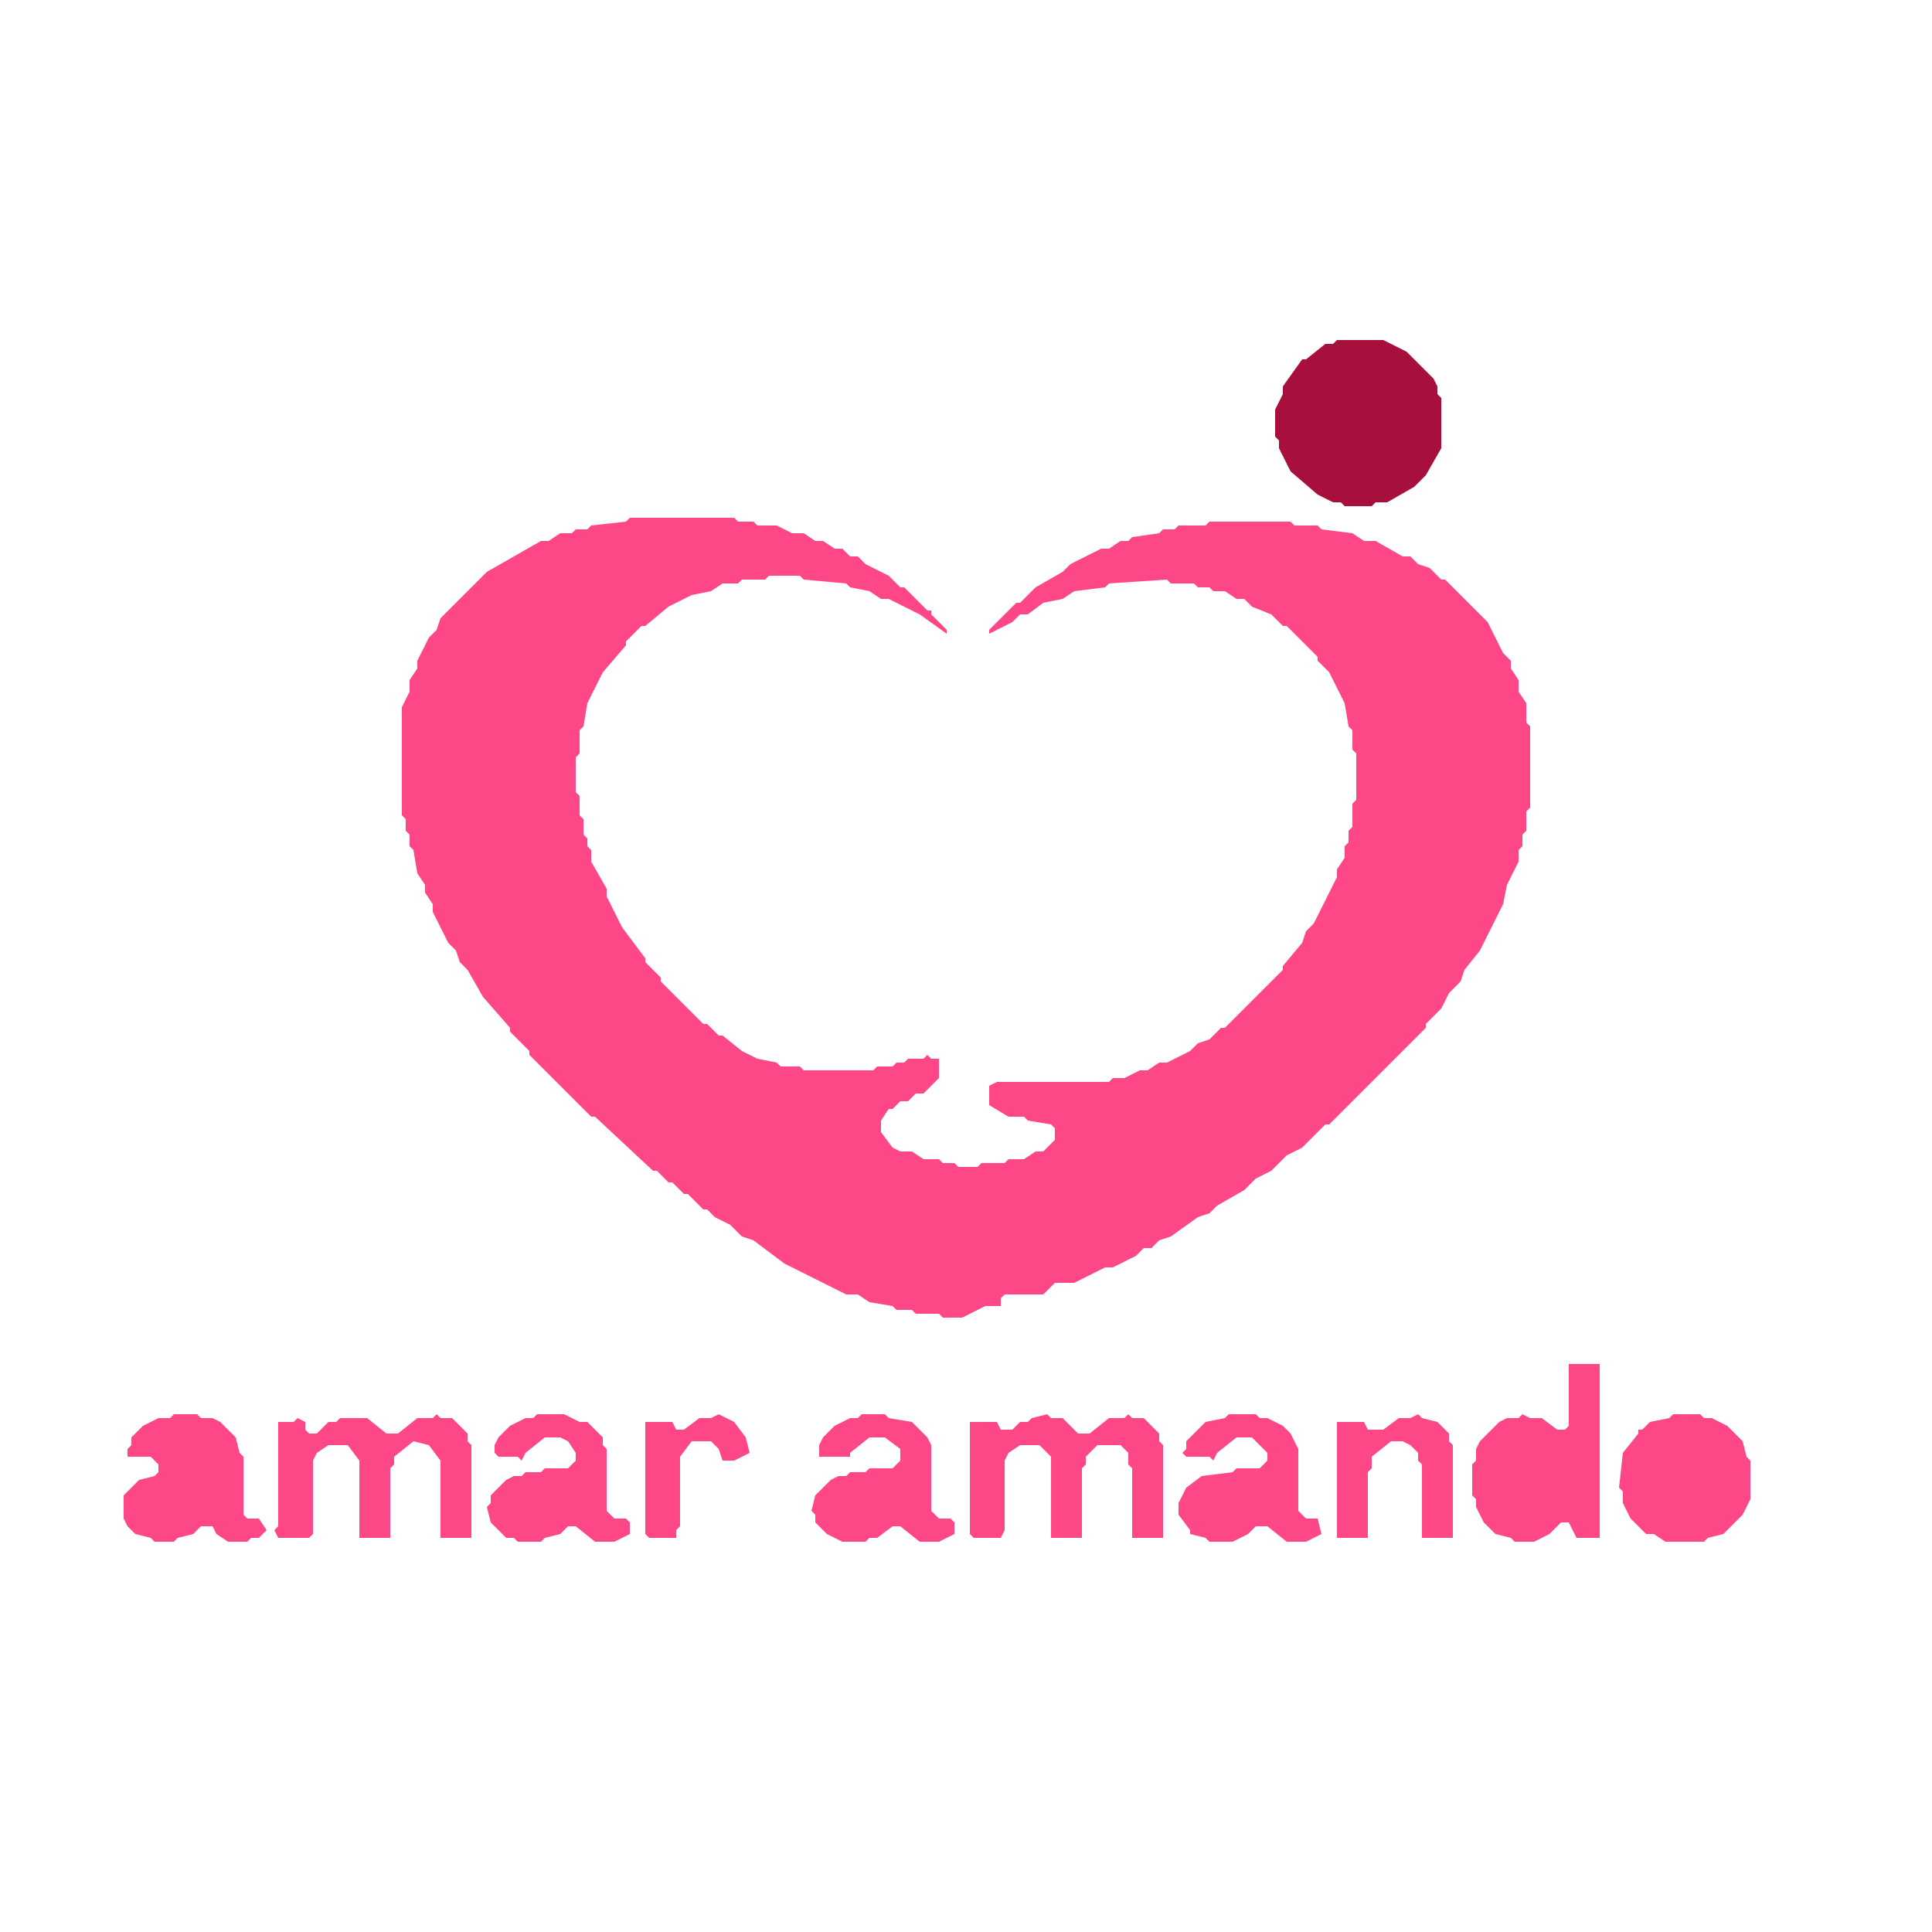
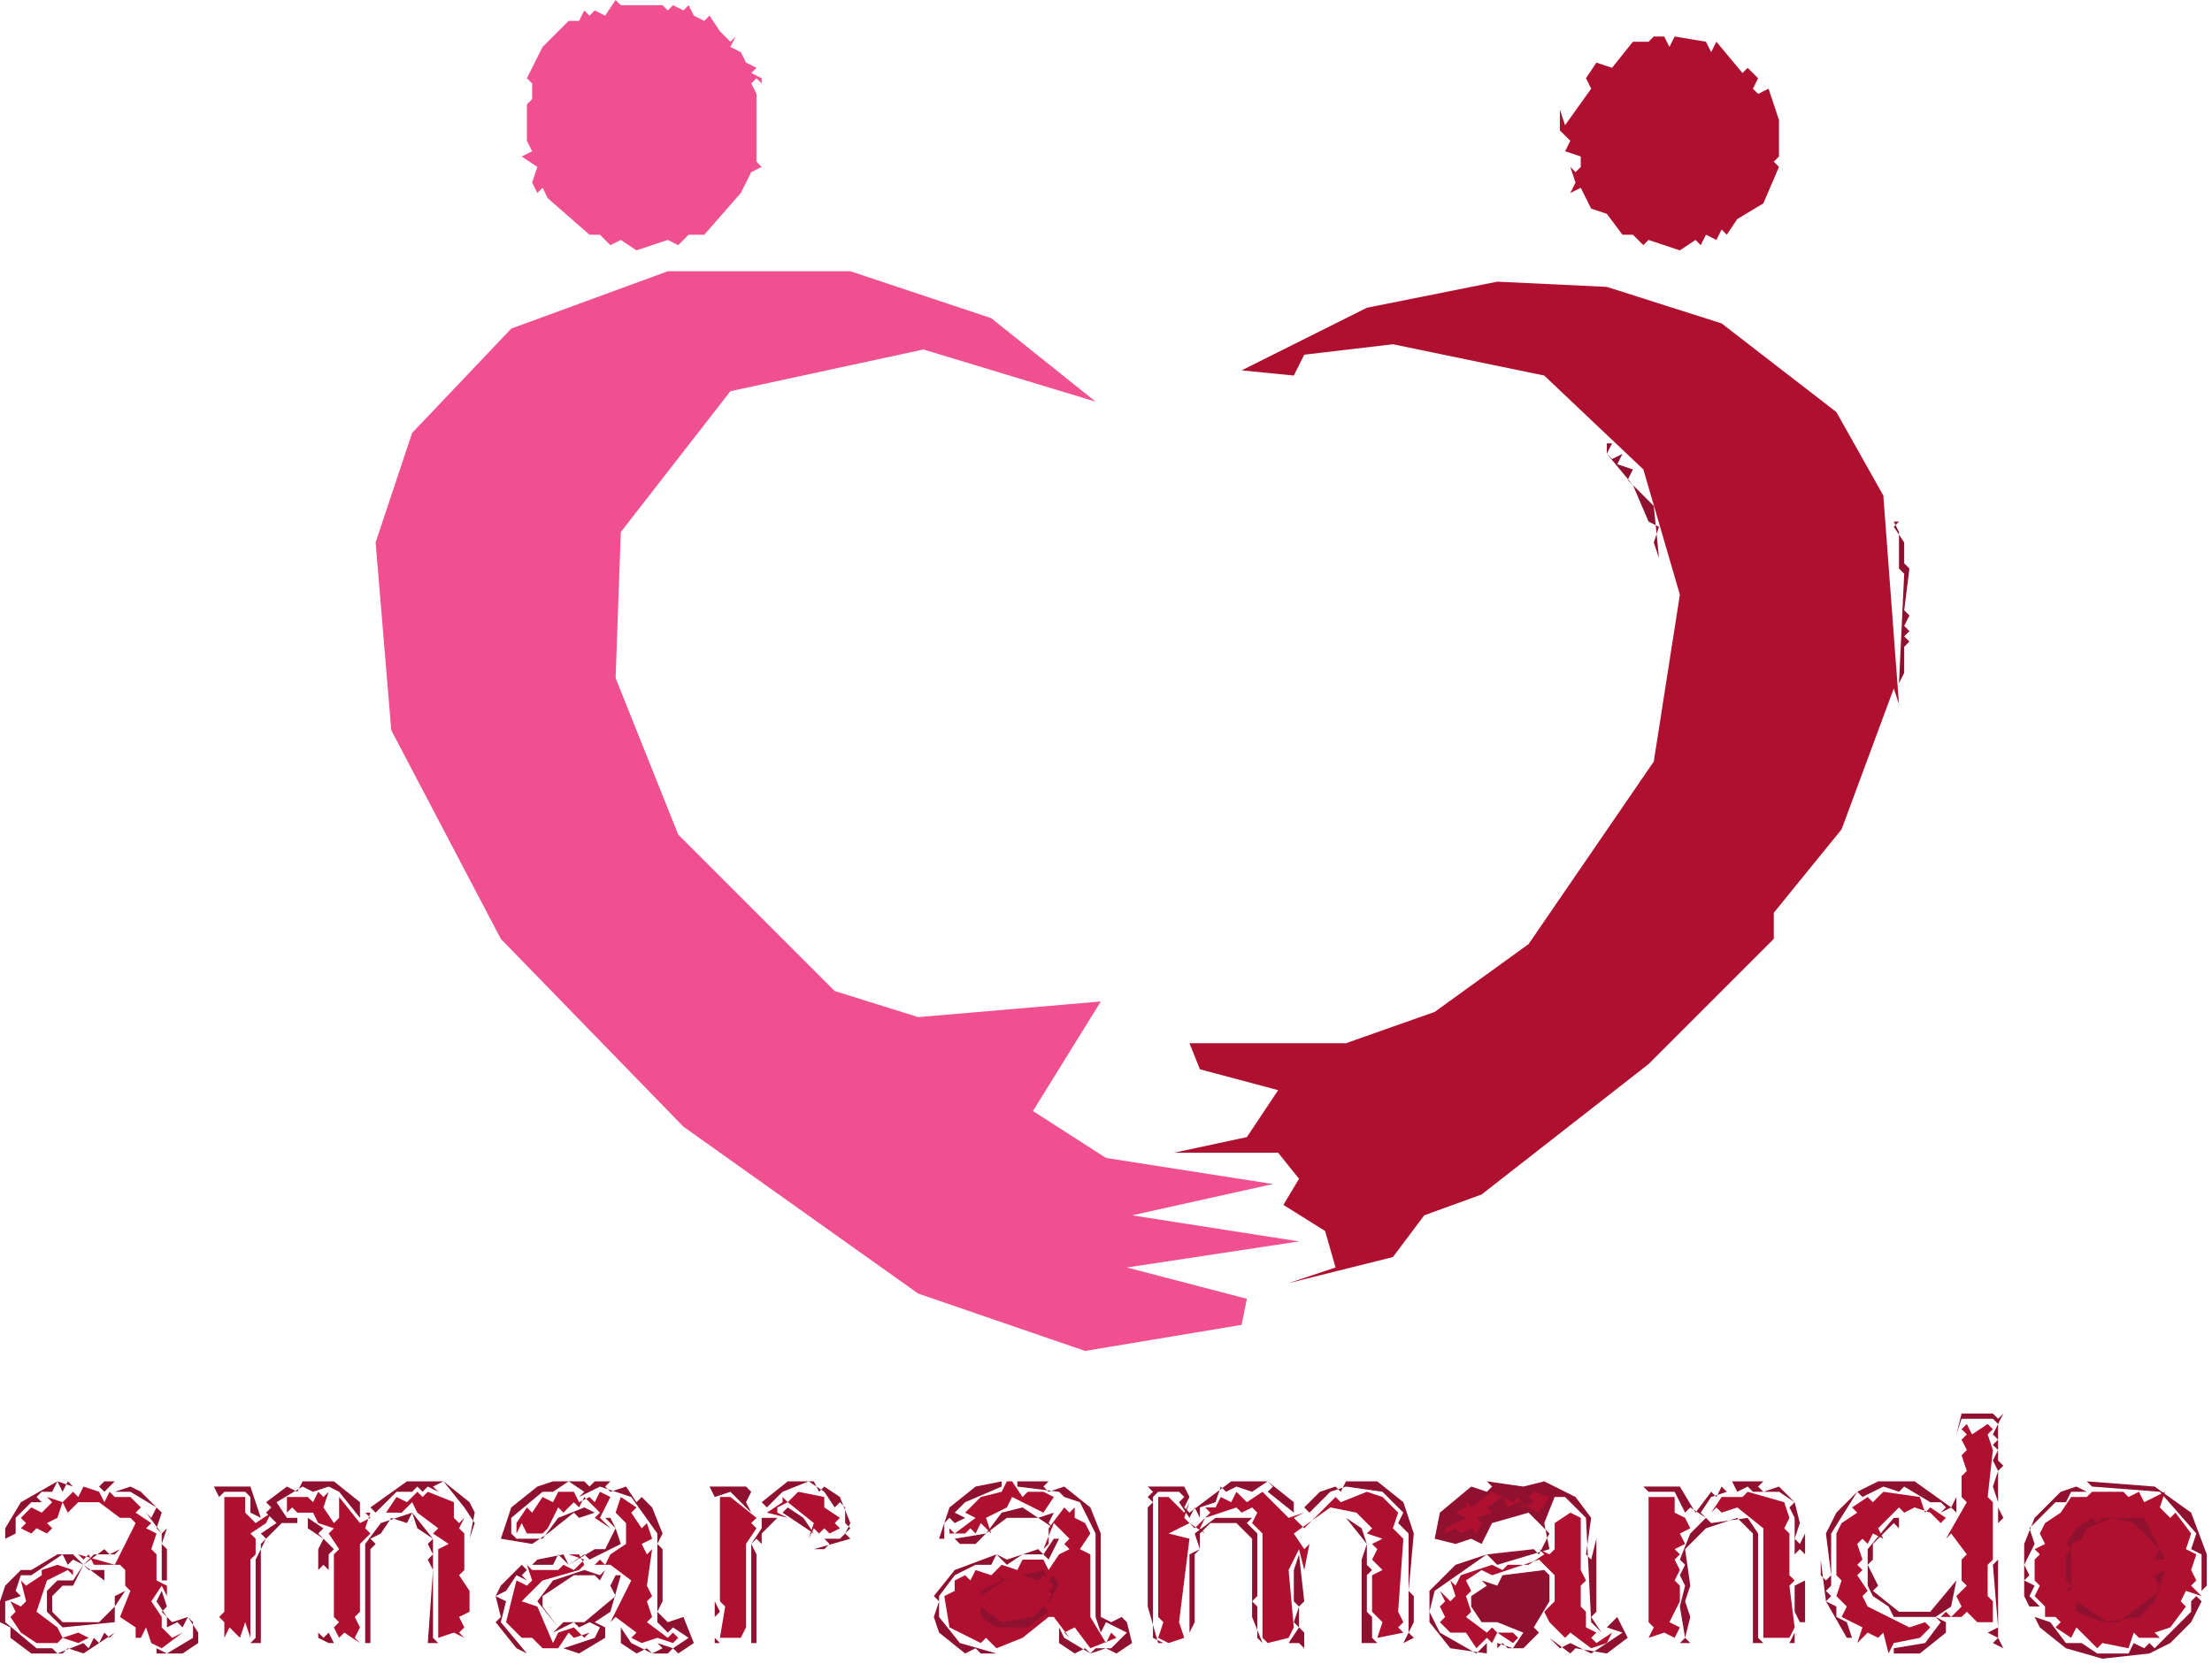
- <svg xmlns="http://www.w3.org/2000/svg" baseProfile="full" height="500" version="1.1" viewBox="0 0 500 500" width="500">
-   <defs />
-   <path d="M 427,368 L 425,370 L 424,370 L 424,371 L 420,376 L 419,385 L 420,386 L 420,389 L 422,393 L 426,397 L 428,397 L 431,399 L 441,399 L 442,398 L 446,397 L 451,392 L 453,388 L 453,378 L 452,377 L 451,373 L 447,369 L 443,367 L 441,367 L 440,366 L 433,366 L 432,367 Z" fill="#fd4786" />
-   <path d="M 372,368 L 368,367 L 367,366 L 365,367 L 362,367 L 358,370 L 354,370 L 353,368 L 346,368 L 346,398 L 354,398 L 354,381 L 355,380 L 355,377 L 360,373 L 363,373 L 365,374 L 367,376 L 367,378 L 368,379 L 368,398 L 376,398 L 376,374 L 375,373 L 375,371 Z" fill="#fd4786" />
-   <path d="M 307,373 L 307,375 L 306,376 L 307,377 L 313,377 L 314,378 L 315,376 L 320,372 L 324,372 L 328,376 L 328,378 L 326,380 L 320,380 L 319,381 L 311,382 L 307,385 L 305,389 L 305,392 L 308,396 L 308,397 L 312,398 L 313,399 L 319,399 L 323,397 L 325,395 L 328,395 L 333,399 L 338,399 L 342,397 L 341,393 L 338,393 L 336,391 L 336,375 L 334,371 L 332,369 L 328,367 L 326,367 L 325,366 L 318,366 L 317,367 L 312,368 Z" fill="#fd4786" />
-   <path d="M 251,368 L 251,397 L 252,398 L 259,398 L 260,396 L 260,378 L 261,376 L 264,374 L 269,374 L 272,377 L 272,398 L 280,398 L 280,380 L 281,379 L 281,377 L 284,374 L 290,374 L 292,376 L 292,379 L 293,380 L 293,398 L 301,398 L 301,374 L 300,373 L 300,371 L 296,367 L 293,367 L 292,366 L 291,367 L 287,367 L 282,371 L 279,371 L 275,367 L 272,367 L 271,366 L 267,367 L 266,368 L 264,368 L 262,370 L 259,370 L 258,368 Z" fill="#fd4786" />
-   <path d="M 213,372 L 212,374 L 212,377 L 220,377 L 220,376 L 225,372 L 229,372 L 233,375 L 233,378 L 231,380 L 225,380 L 224,381 L 220,381 L 219,382 L 217,382 L 215,383 L 211,387 L 210,391 L 211,392 L 211,394 L 214,397 L 218,399 L 224,399 L 225,398 L 227,398 L 231,395 L 233,395 L 238,399 L 243,399 L 247,397 L 247,394 L 246,393 L 243,393 L 241,391 L 241,374 L 240,372 L 236,368 L 230,367 L 229,366 L 223,366 L 222,367 L 220,367 L 216,369 Z" fill="#fd4786" />
-   <path d="M 190,368 L 186,366 L 184,367 L 181,367 L 177,370 L 175,370 L 174,368 L 167,368 L 167,397 L 168,398 L 175,398 L 175,396 L 176,395 L 176,377 L 179,373 L 184,373 L 186,375 L 187,378 L 190,378 L 194,376 L 193,372 Z" fill="#fd4786" />
-   <path d="M 129,372 L 128,374 L 128,376 L 129,377 L 134,377 L 135,378 L 136,376 L 141,372 L 145,372 L 147,373 L 149,376 L 149,378 L 147,380 L 141,380 L 140,381 L 136,381 L 135,382 L 133,382 L 131,383 L 127,387 L 127,389 L 126,390 L 127,394 L 131,398 L 133,398 L 134,399 L 140,399 L 141,398 L 145,397 L 147,395 L 149,395 L 154,399 L 159,399 L 163,397 L 163,394 L 162,393 L 159,393 L 157,391 L 157,375 L 156,374 L 156,372 L 152,368 L 150,368 L 146,366 L 139,366 L 138,367 L 136,367 L 132,369 Z" fill="#fd4786" />
-   <path d="M 33,375 L 33,377 L 39,377 L 41,379 L 41,381 L 40,382 L 36,383 L 32,387 L 32,393 L 33,395 L 35,397 L 39,398 L 40,399 L 45,399 L 46,398 L 50,397 L 52,395 L 55,395 L 56,397 L 59,399 L 64,399 L 65,398 L 67,398 L 69,396 L 71,396 L 72,398 L 80,398 L 81,397 L 81,378 L 82,376 L 85,374 L 90,374 L 93,378 L 93,398 L 101,398 L 101,380 L 102,379 L 102,377 L 107,373 L 111,374 L 114,378 L 114,398 L 122,398 L 122,374 L 121,373 L 121,371 L 117,367 L 114,367 L 113,366 L 112,367 L 108,367 L 103,371 L 100,371 L 95,367 L 88,367 L 87,368 L 85,368 L 82,371 L 80,371 L 79,370 L 79,368 L 77,367 L 76,368 L 72,368 L 72,395 L 71,396 L 69,396 L 67,393 L 64,393 L 63,392 L 63,377 L 62,376 L 61,372 L 57,368 L 55,367 L 52,367 L 51,366 L 45,366 L 44,367 L 41,367 L 37,369 L 34,372 L 34,374 Z" fill="#fd4786" />
-   <path d="M 414,353 L 406,353 L 406,369 L 405,370 L 403,370 L 399,367 L 396,367 L 394,366 L 393,367 L 390,367 L 388,368 L 383,373 L 382,375 L 382,378 L 381,379 L 381,387 L 382,388 L 382,390 L 384,394 L 387,397 L 391,398 L 392,399 L 397,399 L 401,397 L 404,394 L 406,394 L 408,398 L 414,398 Z" fill="#fd4786" />
-   <path d="M 104,183 L 104,211 L 105,212 L 105,215 L 106,216 L 106,219 L 107,220 L 108,226 L 110,229 L 110,231 L 112,234 L 112,236 L 116,244 L 118,246 L 119,249 L 121,251 L 125,258 L 132,266 L 132,267 L 137,272 L 137,273 L 153,289 L 154,289 L 169,303 L 170,303 L 173,306 L 174,306 L 177,309 L 178,309 L 182,313 L 183,313 L 185,315 L 189,317 L 192,320 L 195,321 L 203,327 L 219,335 L 222,335 L 225,337 L 231,338 L 232,339 L 236,339 L 237,340 L 243,340 L 244,341 L 249,341 L 255,338 L 259,338 L 259,336 L 260,335 L 270,335 L 273,332 L 278,332 L 286,328 L 288,328 L 294,325 L 296,323 L 298,323 L 300,321 L 303,320 L 310,315 L 313,314 L 315,312 L 322,308 L 325,305 L 329,303 L 333,299 L 337,297 L 343,291 L 344,291 L 369,266 L 369,265 L 373,261 L 375,257 L 378,254 L 379,251 L 383,246 L 389,234 L 390,229 L 393,223 L 393,220 L 394,219 L 394,216 L 395,215 L 395,210 L 396,209 L 396,188 L 395,187 L 395,182 L 393,179 L 393,176 L 391,173 L 391,171 L 389,169 L 385,161 L 374,150 L 373,150 L 370,147 L 367,146 L 365,144 L 363,144 L 356,140 L 353,140 L 350,138 L 342,137 L 341,136 L 335,136 L 334,135 L 313,135 L 312,136 L 305,136 L 304,137 L 301,137 L 300,138 L 293,139 L 292,140 L 290,140 L 287,142 L 285,142 L 277,146 L 275,148 L 268,152 L 264,156 L 263,156 L 256,163 L 256,164 L 262,161 L 264,159 L 266,159 L 270,156 L 275,155 L 278,153 L 286,152 L 287,151 L 302,150 L 303,151 L 309,151 L 310,152 L 313,152 L 314,153 L 317,153 L 320,155 L 322,155 L 324,157 L 329,159 L 332,162 L 333,162 L 341,170 L 341,171 L 344,174 L 348,182 L 349,188 L 350,189 L 350,194 L 351,195 L 351,207 L 350,208 L 350,214 L 349,215 L 349,218 L 348,219 L 348,222 L 346,225 L 346,227 L 340,239 L 338,241 L 337,244 L 332,250 L 332,251 L 317,266 L 316,266 L 313,269 L 310,270 L 308,272 L 302,275 L 300,275 L 297,277 L 295,277 L 291,279 L 288,279 L 287,280 L 258,280 L 256,281 L 256,286 L 261,289 L 265,289 L 266,290 L 272,291 L 273,292 L 273,295 L 270,298 L 268,298 L 265,300 L 261,300 L 260,301 L 254,301 L 253,302 L 248,302 L 247,301 L 244,301 L 243,300 L 239,300 L 236,298 L 233,298 L 231,297 L 228,293 L 228,290 L 230,287 L 231,287 L 233,285 L 235,285 L 237,283 L 239,283 L 243,279 L 243,274 L 241,274 L 240,273 L 239,274 L 235,274 L 234,275 L 232,275 L 231,276 L 227,276 L 226,277 L 208,277 L 207,276 L 202,276 L 201,275 L 196,274 L 192,272 L 187,268 L 186,268 L 183,265 L 182,265 L 171,254 L 171,253 L 167,249 L 167,248 L 161,240 L 157,232 L 157,230 L 153,223 L 153,220 L 152,219 L 152,217 L 151,216 L 151,212 L 150,211 L 150,206 L 149,205 L 149,196 L 150,195 L 150,189 L 151,188 L 152,182 L 156,174 L 162,167 L 162,166 L 166,162 L 167,162 L 173,157 L 179,154 L 184,153 L 187,151 L 191,151 L 192,150 L 198,150 L 199,149 L 207,149 L 208,150 L 219,151 L 220,152 L 225,153 L 228,155 L 230,155 L 238,159 L 245,164 L 245,163 L 241,159 L 241,158 L 240,158 L 234,152 L 233,152 L 230,149 L 224,146 L 222,144 L 220,144 L 218,142 L 216,142 L 213,140 L 211,140 L 208,138 L 205,138 L 201,136 L 196,136 L 195,135 L 191,135 L 190,134 L 163,134 L 162,135 L 153,136 L 152,137 L 149,137 L 148,138 L 145,138 L 142,140 L 140,140 L 126,148 L 114,160 L 113,163 L 111,165 L 108,171 L 108,173 L 106,176 L 106,179 Z" fill="#fd4786" />
-   <path d="M 343,89 L 338,93 L 337,93 L 332,100 L 332,102 L 330,106 L 330,113 L 331,114 L 331,116 L 334,122 L 341,128 L 345,130 L 347,130 L 348,131 L 355,131 L 356,130 L 359,130 L 366,126 L 369,123 L 373,116 L 373,103 L 372,102 L 372,100 L 371,98 L 364,91 L 358,88 L 346,88 L 345,89 Z" fill="#a70f3d" />
+ <svg xmlns="http://www.w3.org/2000/svg" viewBox="0 0 424 319">
+   <path d="M98,63 79,83 72,104 75,140 96,180 131,216 176,248 208,259 238,254 239,249 216,243 249,238 217,233 244,227 212,222 198,213 211,192 176,195 160,190 130,160 118,130 119,102 140,75 177,67 210,77 190,61 163,52 128,52Z" fill="rgb(240,80,144)" />
+   <path d="M330,62 308,55 287,54 262,59 238,71 248,72 250,68 267,66 296,72 315,90 322,114 317,146 293,181 275,194 258,200 228,200 230,205 245,209 239,218 225,221 245,221 249,226 246,231 254,236 256,243 247,246 267,241 273,233 284,229 316,204 340,180 340,175 353,159 363,132 364,135 361,95 352,79Z" fill="rgb(176,16,48)" />
+   <path d="M118,0 116,3 114,2 115,1 113,3 112,2 111,4 109,4 104,9 101,15 102,16 102,19 101,20 101,27 102,29 100,30 103,32 102,35 103,37 104,36 105,38 113,45 115,45 117,47 119,46 122,48 128,46 130,47 132,45 135,45 142,37 143,38 142,37 144,33 146,32 145,31 145,18 144,16 145,15 146,16 146,15 144,14 145,13 143,12 144,11 143,12 142,10 140,9 141,7 140,8 138,6 139,5 138,6 136,3 135,4 133,3 132,1 131,2 129,1 128,2 127,1 119,1Z" fill="rgb(240,80,144)" />
+   <path d="M317,7 316,8 313,8 309,13 306,12 304,15 305,17 300,24 299,21 299,25 301,27 300,29 303,30 303,32 302,33 301,32 302,35 301,37 303,36 305,40 308,41 311,45 313,45 315,47 316,46 322,48 325,46 326,47 327,45 329,46 330,44 331,45 333,42 338,39 341,32 340,31 341,30 341,23 339,17 337,18 336,17 337,15 335,13 334,14 329,8 328,10 327,8 321,7 320,9 319,7Z" fill="rgb(176,16,48)" />
+   <path d="M394,289 395,290 392,292 391,294 392,296 390,297 391,298 390,299 390,303 391,304 390,306 392,308 392,310 394,310 395,311 394,312 397,314 398,312 402,316 403,315 408,316 409,313 410,314 414,314 413,313 416,312 419,308 418,307 419,305 422,306 420,304 421,303 420,301 421,298 419,297 420,294 417,290 416,291 414,289 415,286 411,288 410,286 408,287 407,286 401,286 400,287 397,287 395,290Z" fill="rgb(176,16,48)" />
+   <path d="M222,287 222,310 223,311 222,314 224,315 227,314 226,311 228,295 224,294 228,292 231,294 232,293 231,294 230,293 231,291 237,289 238,290 240,289 241,290 240,292 242,294 242,314 243,315 247,314 248,312 247,301 249,297 250,301 251,296 250,297 248,294 255,289 260,290 263,293 262,294 265,295 263,296 264,297 263,299 265,301 263,302 263,309 265,311 264,314 269,313 268,312 269,311 268,309 269,295 267,293 268,290 265,287 262,286 257,288 256,287 250,293 248,291 250,290 247,291 242,286 239,288 237,286 236,288 234,287 233,289 231,289 232,290 229,293 227,291 228,288 227,290 224,287Z" fill="rgb(176,16,48)" />
+   <path d="M381,273 378,275 377,273 376,274 377,275 376,276 377,278 376,279 377,282 376,283 376,287 377,288 373,295 374,294 377,298 376,299 376,303 377,304 375,306 376,308 374,310 373,309 370,312 369,311 366,312 358,308 357,306 358,305 356,302 357,301 356,300 357,299 356,296 357,295 358,296 359,294 361,295 362,294 361,295 360,293 364,289 365,290 367,289 370,290 372,292 373,291 370,289 369,290 368,287 361,286 359,288 358,287 355,289 356,290 353,292 352,294 352,302 353,303 352,306 354,308 353,310 357,312 356,315 358,313 360,314 361,313 362,317 363,315 368,314 372,310 376,310 377,309 379,311 382,311 382,307 381,306 381,300 382,299 382,288 381,287 382,278 381,275 382,274Z" fill="rgb(176,16,48)" />
+   <path d="M206,289 205,290 204,289 201,293 201,296 200,297 202,292 205,295 204,296 205,297 203,298 201,301 200,299 196,299 195,301 192,300 190,302 187,301 186,303 185,302 183,303 183,305 181,306 182,312 188,315 189,314 191,316 196,314 201,310 202,310 205,314 204,313 206,312 209,316 214,314 213,313 212,315 209,310 209,298 207,297 209,294 208,292 206,291Z" fill="rgb(176,16,48)" />
+   <path d="M276,290 275,295 279,296 282,295 284,296 286,292 293,290 297,294 295,298 294,297 285,298 279,300 274,305 274,311 278,316 285,317 285,315 283,317 276,313 274,309 275,305 285,298 287,300 297,297 296,292 298,287 300,287 304,291 305,311 307,313 308,312 311,313 305,317 301,315 299,316 297,314 298,313 297,314 301,317 302,316 308,317 312,314 310,310 307,313 305,310 306,309 306,295 305,299 304,298 305,291 302,287 296,284 292,285 285,284 286,285 285,286 282,285Z" fill="rgb(144,16,48)" />
+   <path d="M303,291 299,289 301,290 298,292 298,297 297,298 295,297 296,294 295,297 296,298 293,300 289,300 288,301 286,300 280,302 279,304 278,303 279,306 278,307 276,305 277,307 276,308 277,310 276,311 278,313 281,313 283,316 285,314 286,315 287,313 290,315 291,314 290,313 287,313 286,312 285,313 281,310 282,309 281,306 283,304 282,305 281,303 284,301 286,302 295,299 298,302 298,307 296,309 297,311 296,312 297,311 300,314 301,313 305,316 308,315 309,313 306,315 305,314 306,313 304,312 304,309 303,308 303,304 304,303 303,301Z" fill="rgb(176,16,48)" />
+   <path d="M4,291 5,292 4,293 6,294 7,293 9,294 10,293 9,292 11,291 12,288 13,290 15,288 19,288 23,291 25,291 26,292 22,300 15,298 16,299 17,298 18,300 23,300 24,301 24,304 25,305 23,310 26,312 26,314 27,314 28,312 29,315 31,316 35,313 36,314 35,313 33,314 31,312 31,310 29,307 31,304 32,306 32,304 30,303 30,298 29,297 30,294 28,293 29,292 26,290 27,289 25,287 22,287 21,286 20,288 19,286 16,285 15,287 14,286 12,288 9,287 10,288 8,290 6,289Z" fill="rgb(176,16,48)" />
+   <path d="M330,287 328,290 329,289 330,290 333,289 338,293 338,314 343,314 344,312 343,304 344,303 343,302 343,294 342,293 343,291 342,288 335,286 334,287Z" fill="rgb(176,16,48)" />
+   <path d="M76,287 74,290 77,290 79,288 80,290 84,293 83,294 86,296 84,297 84,314 87,313 89,314 88,313 89,312 88,310 90,309 90,305 88,302 89,301 89,294 88,293 89,291 88,292 87,291 87,288 82,286 81,287 80,286 78,288Z" fill="rgb(176,16,48)" />
+   <path d="M316,287 316,311 317,312 316,314 319,313 321,314 322,312 320,311 322,307 322,304 321,303 322,301 321,299 322,298 321,297 323,296 322,294 324,293 325,291 324,293 323,291 321,290 321,287Z" fill="rgb(176,16,48)" />
+   <path d="M55,287 55,290 56,289 57,290 60,290 61,292 64,293 63,294 65,297 64,298 64,310 65,311 64,312 65,314 66,313 69,315 68,314 69,312 68,310 69,309 69,296 71,294 72,295 70,293 71,290 70,290 71,291 69,292 65,287 65,291 64,292 62,289 63,286 62,287 61,286 60,288 59,287Z" fill="rgb(176,16,48)" />
+   <path d="M119,287 118,290 120,292 120,296 117,298 116,300 115,299 114,300 117,300 121,303 117,311 118,310 122,313 121,314 123,315 126,314 129,315 130,314 129,313 128,314 124,311 125,310 124,307 125,306 124,304 125,297 124,298 123,296 125,295 124,292 123,293 121,290 122,289Z" fill="rgb(176,16,48)" />
+   <path d="M296,301 288,302 287,304 284,303 285,304 282,306 282,308 284,311 287,311 292,313 290,316 287,315 287,316 288,315 289,316 292,316 295,313 294,312 297,307 297,302Z" fill="rgb(144,16,48)" />
+   <path d="M138,287 138,307 139,308 138,314 142,314 143,312 143,296 145,293 144,292 145,291 140,287Z" fill="rgb(176,16,48)" />
+   <path d="M43,287 43,309 42,310 43,311 43,314 44,312 46,314 47,311 48,314 48,299 49,298 49,295 48,294 51,292 52,290 51,289 52,290 49,292 47,290 47,287Z" fill="rgb(176,16,48)" />
+   <path d="M395,286 390,291 388,296 388,306 389,308 391,308 389,306 390,304 388,303 389,302 388,300 390,296 389,293 394,288 396,288 397,286 400,286 401,285 414,286 421,294 420,297 422,298 422,305 420,307 420,309 413,316 412,315 411,316 409,315 408,317 402,317 399,315 396,315 393,311 390,310 391,312 396,316 403,318 412,317 416,315 420,311 422,307 421,306 423,304 423,298 420,290 413,285 400,284 401,285 400,286 398,285Z" fill="rgb(144,16,48)" />
+   <path d="M98,289 96,295 102,296 105,294 106,295 105,294 110,290 111,291 114,290 112,289 107,291 104,295 99,295 98,294 98,291 104,286 106,286 109,284 112,286 111,287 115,285 121,287 126,294 126,311 128,313 129,312 132,314 129,316 126,315 127,316 125,317 121,315 119,312 119,315 122,317 124,316 125,317 128,317 129,316 130,317 133,315 131,310 128,311 126,309 127,307 127,297 126,296 127,294 125,289 123,287 122,288 120,285 117,286 116,285 117,284 114,284 113,285 112,284 106,284 103,285Z" fill="rgb(144,16,48)" />
+   <path d="M111,298 109,298 112,299 110,301 108,300 107,301 102,301 101,300 102,303 101,304 99,303 97,311 100,314 102,314 104,316 107,316 109,313 110,314 113,313 112,314 110,312 107,313 106,315 103,308 100,307 104,303 111,301 112,300Z" fill="rgb(176,16,48)" />
+   <path d="M14,301 11,300 8,301 8,302 5,304 4,303 5,307 4,308 2,307 3,309 2,310 4,313 7,315 11,315 12,314 15,315 17,314 15,313 12,314 11,312 7,309 9,303 13,301 14,302Z" fill="rgb(176,16,48)" />
+   <path d="M23,297 21,298 20,297 16,300 14,298 11,298 6,301 4,301 1,304 0,307 0,311 2,312 2,314 6,317 12,317 13,316 16,317 22,313 21,314 20,313 19,315 18,314 17,316 16,315 11,317 10,316 7,316 1,311 1,307 4,306 3,305 4,302 6,302 12,298 13,300 14,299 16,300 14,303 11,303 9,305 9,309 12,312 22,311 22,308 24,305 22,306 22,308 19,311 12,311 10,309 10,306 12,304 14,304 16,300 20,303 20,301 17,301 16,300 18,298 22,298Z" fill="rgb(144,16,48)" />
+   <path d="M64,284 58,284 57,286 55,285 51,288 52,289 50,291 48,285 41,285 42,287 42,309 42,287 43,286 47,286 48,287 48,290 50,291 51,290 53,292 50,294 51,295 49,299 49,314 48,315 43,315 42,314 42,311 42,314 43,315 50,315 50,296 54,292 57,292 57,291 55,291 53,288 58,285 60,286 63,285 65,286 69,291 69,288Z" fill="rgb(144,16,48)" />
+   <path d="M315,285 316,286 315,287 315,315 315,287 316,286 321,286 323,290 324,289 327,291 324,294 322,299 323,300 322,302 323,304 322,308 323,314 322,315 324,315 323,314 324,310 323,307 324,304 323,297 327,293 333,291 336,294 336,315 344,315 344,313 343,315 338,315 337,314 337,294 335,291 328,292 326,290 328,287 331,286 330,285 329,287 328,286 325,290 322,285Z" fill="rgb(144,16,48)" />
+   <path d="M195,284 195,285 203,286 204,287 203,288 204,287 207,288 210,294 210,310 211,313 212,311 216,313 213,316 210,316 209,317 204,314 206,313 204,314 203,312 203,315 206,317 208,316 209,317 212,316 214,317 217,315 216,311 215,310 213,311 211,310 211,294 209,289 204,285 201,286 200,285 201,284Z" fill="rgb(144,16,48)" />
+   <path d="M202,287 200,286 197,286 196,287 194,284 193,284 192,286 188,287 185,290 187,291 183,294 182,293 182,294 185,294 186,293 187,294 188,292 190,294 189,291 193,289 194,287 200,290Z" fill="rgb(176,16,48)" />
+   <path d="M243,284 236,284 228,290 227,289 228,287 227,285 220,285 221,286 220,287 221,288 220,289 220,308 222,315 223,315 221,314 221,287 222,286 226,286 227,287 226,288 228,291 229,289 230,291 230,289 233,288 234,285 235,286 237,285 240,286 243,284 244,285 243,286 248,290 248,288Z" fill="rgb(144,16,48)" />
+   <path d="M99,292 99,294 100,292 101,294 104,294 105,293 106,294 105,293 107,289 108,290 110,288 111,289 112,287 115,290 114,291 117,293 115,291 117,287 115,286 114,288 113,287 111,288 110,286 107,286 106,288 104,287 102,290 101,289Z" fill="rgb(176,16,48)" />
+   <path d="M156,284 151,284 146,288 147,289 150,286 155,284 158,286 160,289 161,288 162,289 162,292 163,293 161,295 158,295 159,296 158,297 156,297 155,296 156,294 154,291 151,289 149,291 146,291 146,293 144,296 144,315 145,315 145,298 144,296 145,295 146,296 146,294 150,290 156,294 155,296 156,297 163,295 162,294 163,292 161,287 158,285 157,286Z" fill="rgb(144,16,48)" />
+   <path d="M375,287 374,289 367,284 360,284 356,286 352,290 350,294 351,302 350,303 349,302 349,299 350,307 354,314 355,314 354,311 352,310 352,308 350,307 351,306 350,305 351,304 351,294 356,286 357,287 361,285 364,286 365,285 370,288 372,288 373,289 372,290 374,289 375,290Z" fill="rgb(144,16,48)" />
+   <path d="M253,286 250,289 251,290 250,291 255,286 258,285 265,286 269,290 268,292 270,294 270,313 269,315 271,314 270,313 271,311 271,306 270,305 271,294 269,288 264,284 258,284 257,286 256,285Z" fill="rgb(144,16,48)" />
+   <path d="M363,291 358,297 358,304 359,306 362,308 361,309 362,308 363,310 371,310 372,311 369,315 363,316 363,317 368,317 373,313 373,311 371,310 374,308 375,303 370,309 364,309 359,305 360,304 358,300 359,299 359,296 363,292 364,293 364,291Z" fill="rgb(144,16,48)" />
+   <path d="M233,291 229,294 230,297 228,298 228,313 229,311 229,298 230,297 230,294 232,292 237,292 240,295 240,310 242,315 241,314 241,308 240,307 241,306 241,294 239,292 240,291Z" fill="rgb(144,16,48)" />
+   <path d="M79,290 80,293 83,295 82,296 83,298 82,299 83,301 82,315 84,315 83,314 83,295 79,290 73,292 70,296 70,315 71,315 71,297 72,296 71,295 73,294 75,291 78,292Z" fill="rgb(144,16,48)" />
+   <path d="M147,290 151,291 149,290 149,289 151,288 156,292 155,295 156,293 157,294 158,293 159,294 161,293 160,292 161,291 158,289 158,287 153,286 151,288 150,287 150,288Z" fill="rgb(176,16,48)" />
+   <path d="M203,295 202,295 200,298 199,297 193,299 191,298 183,301 179,306 180,307 179,310 180,313 185,317 187,316 188,317 191,317 184,315 180,310 180,306 183,302 187,300 190,300 191,298 193,300 196,298 200,298 201,299Z" fill="rgb(144,16,48)" />
+   <path d="M297,287 294,286 293,287 294,288 292,289 291,287 290,288 286,286 282,289 281,288 281,289 279,290 281,291 277,293 277,294 279,293 280,294 282,293 283,294 284,292 283,291 286,290 285,289 288,287 289,289 291,288 295,290Z" fill="rgb(176,16,48)" />
+   <path d="M119,302 118,302 117,304 118,306 112,311 108,311 107,312 104,308 104,306 110,302 114,302 115,303 116,301 115,302 112,301 106,303 103,307 107,312 106,313 110,311 111,312 113,311 115,312 114,314 105,317 108,316 111,317 116,314 116,312 114,311 117,309Z" fill="rgb(144,16,48)" />
+   <path d="M119,292 118,293 117,291 116,291 118,293 116,297 114,297 109,300 108,298 103,299 101,301 100,300 96,304 95,306 96,310 95,311 99,316 101,317 103,316 101,317 96,311 97,307 95,306 97,305 99,302 101,303 100,302 102,300 106,300 107,298 109,300 112,298 113,299 119,296 118,293Z" fill="rgb(144,16,48)" />
+   <path d="M332,284 333,286 335,285 336,286 341,286 344,288 343,289 344,291 344,302 344,298 345,297 346,298 346,303 344,304 344,309 345,311 346,311 346,294 345,296 344,295 345,292 344,288 341,285 338,286 337,285 338,284Z" fill="rgb(144,16,48)" />
+   <path d="M396,305 397,305 397,296 399,295 400,293 405,291 409,292 414,297 413,299 415,299 411,291 403,291 402,292 401,291 398,293 396,296 397,297 396,298 396,303 397,304Z" fill="rgb(144,16,48)" />
+   <path d="M71,289 72,290 76,286 79,286 80,285 81,286 82,285 84,286 83,285 85,284 89,289 88,290 89,289 91,292 90,295 91,290 90,288 85,284 78,284Z" fill="rgb(144,16,48)" />
+   <path d="M258,291 262,296 261,299 261,315 267,315 264,315 263,314 263,310 262,309 262,302 263,301 262,300 262,296 263,295 262,296 261,293Z" fill="rgb(144,16,48)" />
+   <path d="M376,271 375,275 376,272 382,272 383,273 382,275 383,276 382,277 383,278 382,280 383,282 382,285 383,288 383,299 382,300 383,312 381,313 383,314 382,315 384,316 383,314 383,292 384,291 383,289 383,282 384,281 383,280 383,273 384,271 383,272 382,271Z" fill="rgb(144,16,48)" />
+   <path d="M203,304 202,302 201,303 200,301 196,302 199,303 200,302 202,304 201,305 202,306 198,310 192,311 188,308 188,306 194,302 193,303 191,302 192,303 188,305 188,310 191,312 197,312 201,309 200,308Z" fill="rgb(144,16,48)" />
+   <path d="M363,100 364,102 364,109 365,110 364,131 365,129 365,124 366,123 365,122 366,121 365,120 366,118 365,117 366,109 365,108 365,104 363,101 364,100Z" fill="rgb(144,16,48)" />
+   <path d="M192,284 187,285 182,289 180,295 181,295 181,292 182,291 183,292 185,291 183,290 185,288 192,285Z" fill="rgb(144,16,48)" />
+   <path d="M202,290 199,291 196,289 192,290 189,294 183,295 184,296 187,296 189,294 190,295 189,294 193,291 199,291 202,293 201,292Z" fill="rgb(144,16,48)" />
+   <path d="M20,284 19,285 20,286 21,285 22,286 25,286 30,289 29,291 28,290 31,294 31,303 32,303 32,297 31,296 32,293 31,294 30,293 31,290 27,286 25,285 22,286 21,285 22,284Z" fill="rgb(144,16,48)" />
+   <path d="M249,298 248,301 248,307 249,308 248,311 249,312 247,315 244,315 249,315 250,316 250,313 249,312 249,308 250,307Z" fill="rgb(144,16,48)" />
+   <path d="M136,285 137,287 137,315 142,315 138,315 137,314 137,310 138,309 137,307 137,287 140,286 144,290 143,288 144,286 143,285Z" fill="rgb(144,16,48)" />
+   <path d="M308,85 308,87 313,93 316,100 318,101 317,104 318,107 317,97 312,92 313,90 310,89 311,87 309,88 308,87 309,85Z" fill="rgb(144,16,48)" />
+   <path d="M59,291 59,293 62,295 61,297 61,314 63,315 68,315 64,315 63,313 62,314 61,313 61,301 62,300 63,301 63,311 63,298 64,297 61,294 62,293Z" fill="rgb(144,16,48)" />
+   <path d="M415,301 413,302 414,305 406,311 404,311 398,307 398,309 403,311 410,310 413,307Z" fill="rgb(144,16,48)" />
+   <path d="M31,305 30,307 32,310 32,312 34,311 35,312 36,310 37,311 37,314 32,317 30,316 30,317 35,317 38,315 38,313 36,310 33,311 31,309 32,308Z" fill="rgb(144,16,48)" />
+   <path d="M14,285 11,284 4,288 1,293 1,295 3,294 3,291 6,288 8,288 7,287 8,286 10,286 11,284 12,286 13,284Z" fill="rgb(144,16,48)" />
</svg>
